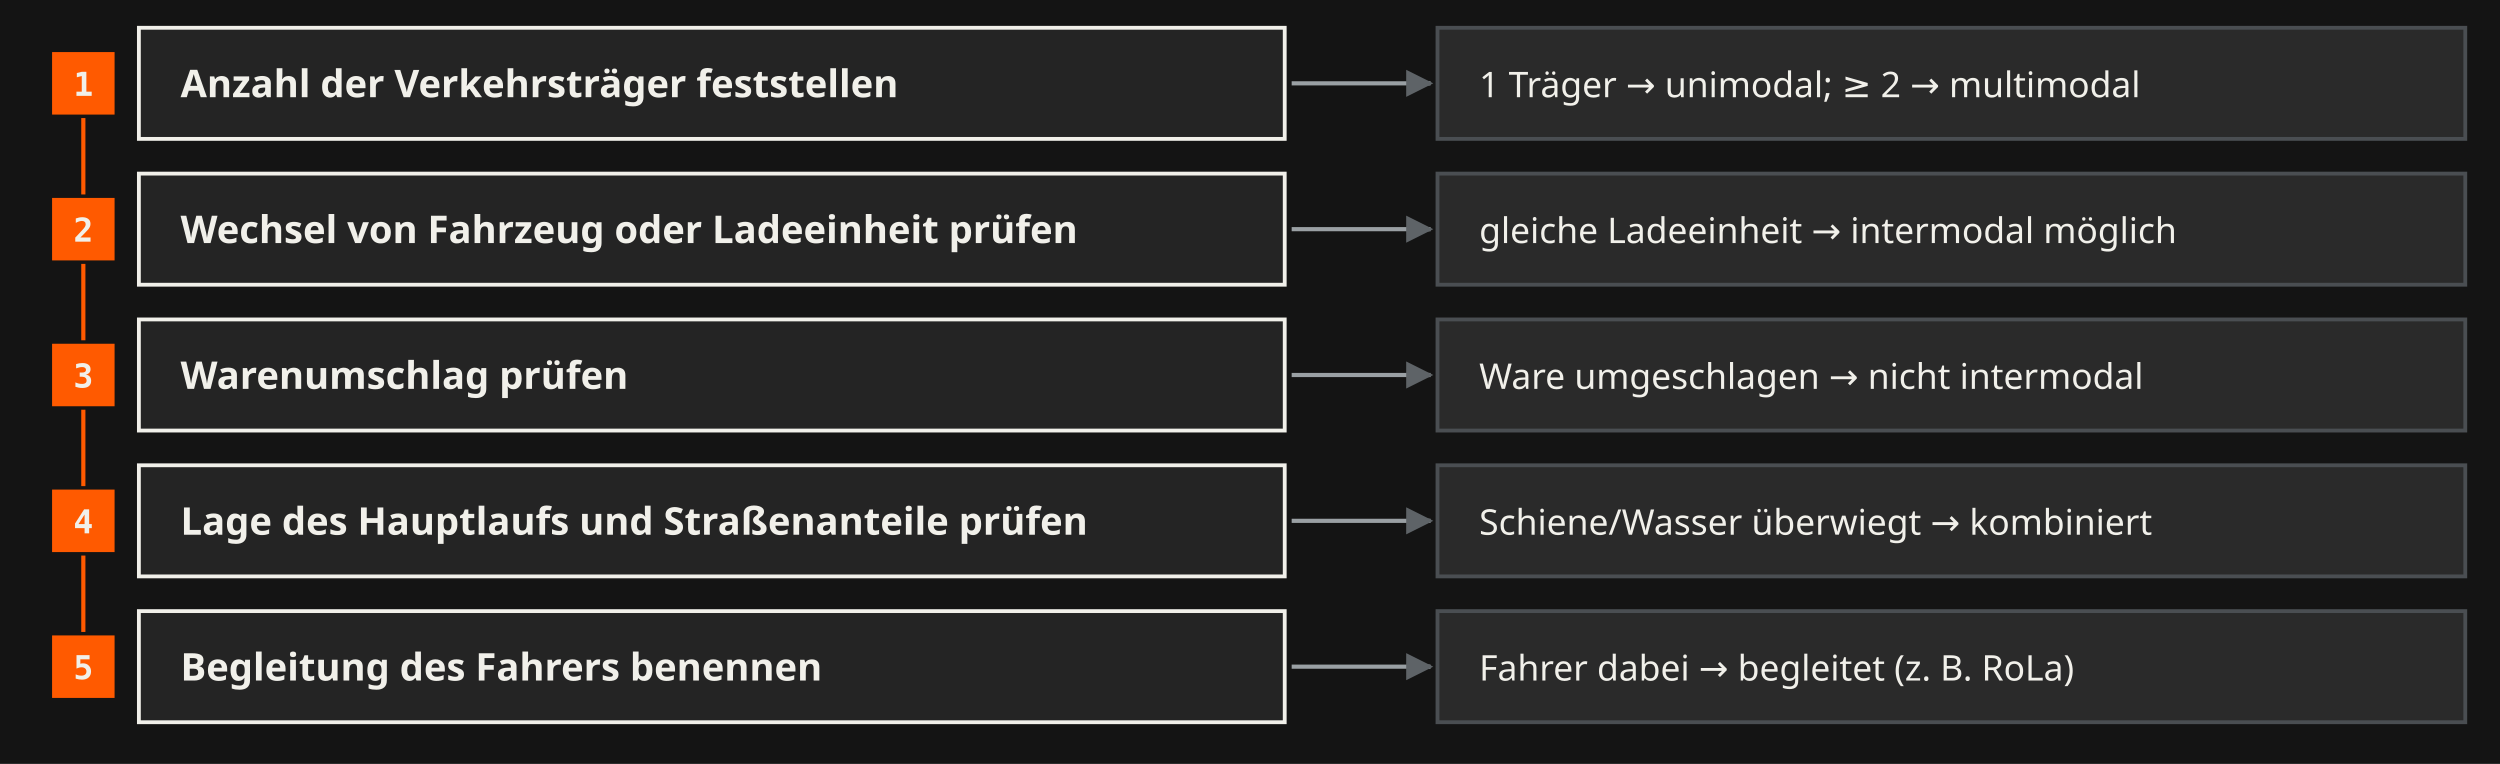
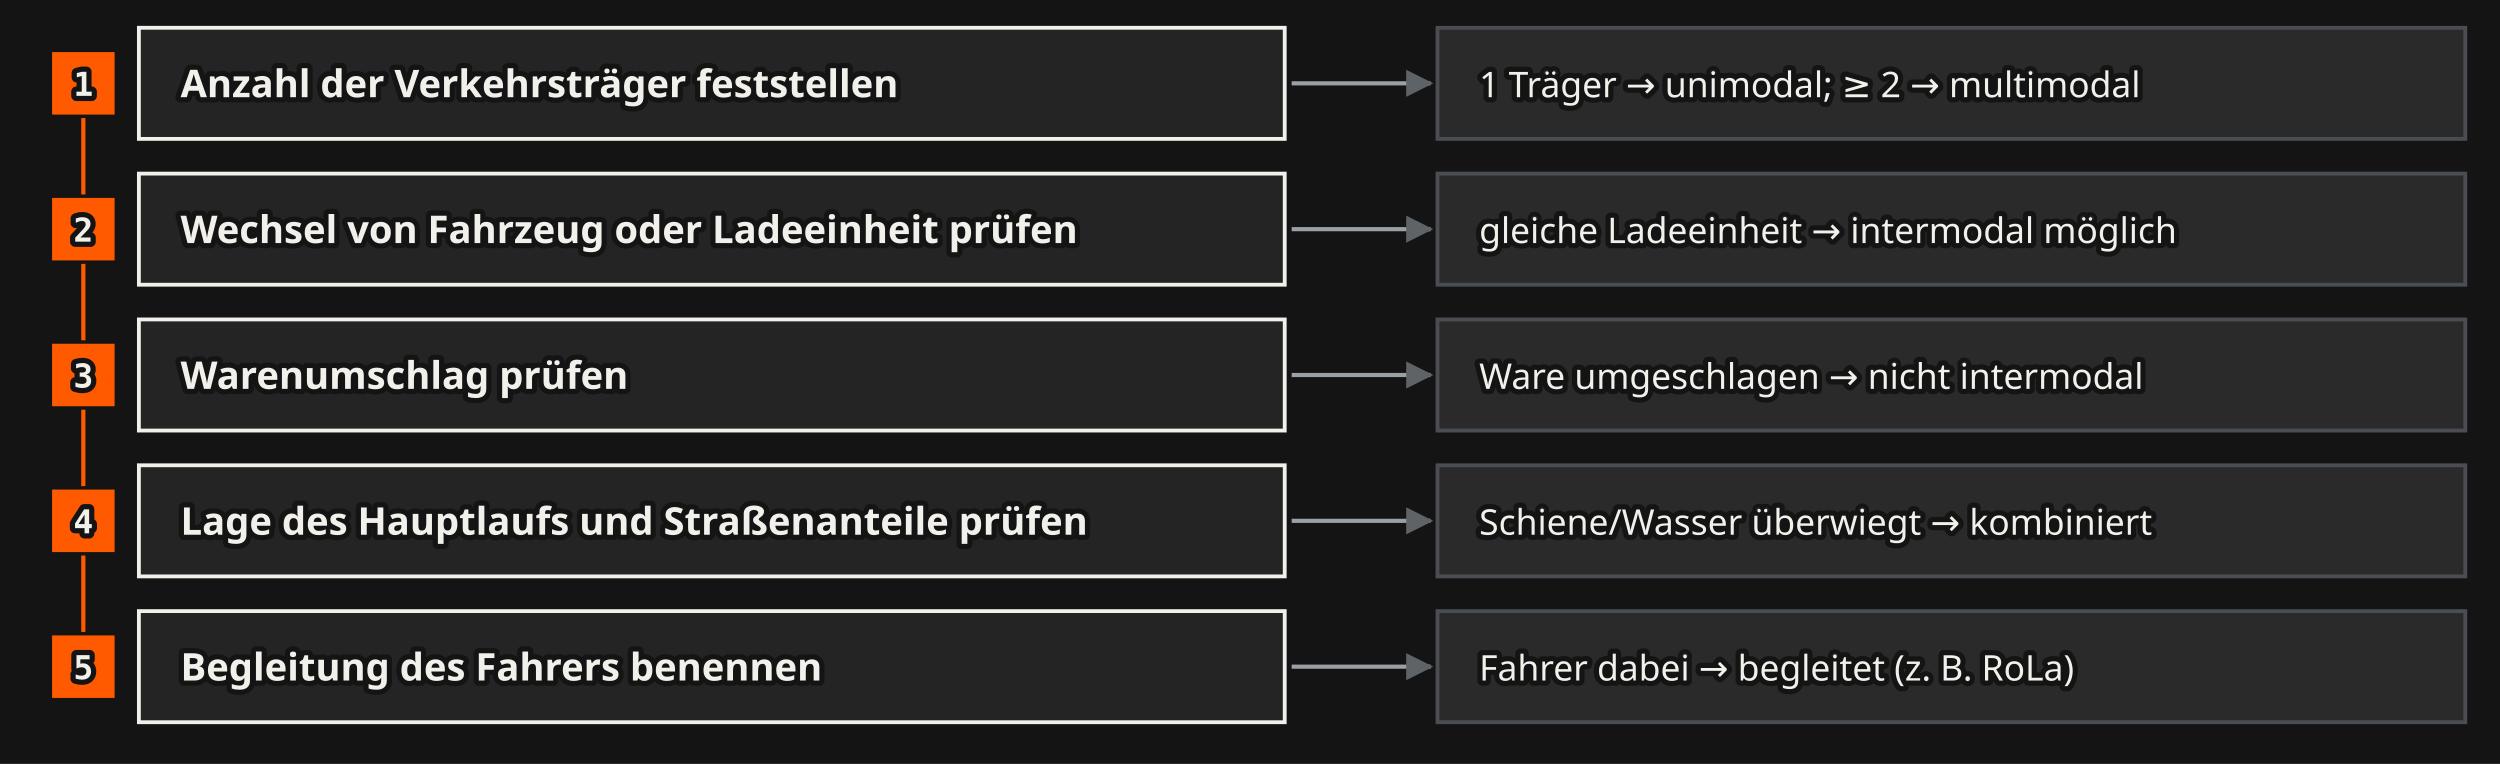
<svg xmlns="http://www.w3.org/2000/svg" viewBox="0 0 720 220" width="100%" font-family="IT, Inter Tight, sans-serif">
  <rect x="0" y="0" width="100%" height="100%" fill="#141414" />
  <defs>
    <marker id="ar" viewBox="0 0 10 10" refX="9" refY="5" markerWidth="6.5" markerHeight="6.5" orient="auto-start-reverse">
      <path d="M0,0 L10,5 L0,10 z" fill="#5E6367" />
    </marker>
    <marker id="arn" viewBox="0 0 10 10" refX="9" refY="5" markerWidth="6.5" markerHeight="6.5" orient="auto-start-reverse">
      <path d="M0,0 L10,5 L0,10 z" fill="#5E6367" />
    </marker>
    <marker id="aro" viewBox="0 0 10 10" refX="9" refY="5" markerWidth="6.5" markerHeight="6.5" orient="auto-start-reverse">
      <path d="M0,0 L10,5 L0,10 z" fill="#FF5A00" />
    </marker>
  </defs>
  <rect x="15" y="15" width="18" height="18" fill="#FF5A00" />
-   <text x="24" y="27.6" font-size="9.5" fill="#F1F0EA" text-anchor="middle" font-weight="600" font-family="JB, JetBrains Mono, monospace" letter-spacing="0">1</text>
  <rect x="40" y="8" width="330" height="32" rx="0" fill="#242424" stroke="#F1F0EA" stroke-width="1.1" />
-   <text x="52" y="28" font-size="11" fill="#F1F0EA" text-anchor="start" font-weight="600">Anzahl der Verkehrsträger feststellen</text>
  <line x1="372" y1="24" x2="412" y2="24" stroke="#9AA0A4" stroke-width="1.2" marker-end="url(#ar)" />
  <rect x="414" y="8" width="296" height="32" rx="0" fill="#2A2A2A" stroke="#4A4E52" stroke-width="1.1" />
-   <text x="426" y="28" font-size="10.2" fill="#F1F0EA" text-anchor="start" font-weight="400">1 Träger → unimodal; ≥ 2 → multimodal</text>
  <line x1="24" y1="34" x2="24" y2="56" stroke="#FF5A00" stroke-width="1.2" />
  <rect x="15" y="57" width="18" height="18" fill="#FF5A00" />
-   <text x="24" y="69.6" font-size="9.5" fill="#F1F0EA" text-anchor="middle" font-weight="600" font-family="JB, JetBrains Mono, monospace" letter-spacing="0">2</text>
  <rect x="40" y="50" width="330" height="32" rx="0" fill="#242424" stroke="#F1F0EA" stroke-width="1.1" />
-   <text x="52" y="70" font-size="11" fill="#F1F0EA" text-anchor="start" font-weight="600">Wechsel von Fahrzeug oder Ladeeinheit prüfen</text>
  <line x1="372" y1="66" x2="412" y2="66" stroke="#9AA0A4" stroke-width="1.2" marker-end="url(#ar)" />
  <rect x="414" y="50" width="296" height="32" rx="0" fill="#2A2A2A" stroke="#4A4E52" stroke-width="1.1" />
-   <text x="426" y="70" font-size="10.2" fill="#F1F0EA" text-anchor="start" font-weight="400">gleiche Ladeeinheit → intermodal möglich</text>
  <line x1="24" y1="76" x2="24" y2="98" stroke="#FF5A00" stroke-width="1.2" />
  <rect x="15" y="99" width="18" height="18" fill="#FF5A00" />
-   <text x="24" y="111.6" font-size="9.5" fill="#F1F0EA" text-anchor="middle" font-weight="600" font-family="JB, JetBrains Mono, monospace" letter-spacing="0">3</text>
  <rect x="40" y="92" width="330" height="32" rx="0" fill="#242424" stroke="#F1F0EA" stroke-width="1.1" />
-   <text x="52" y="112" font-size="11" fill="#F1F0EA" text-anchor="start" font-weight="600">Warenumschlag prüfen</text>
  <line x1="372" y1="108" x2="412" y2="108" stroke="#9AA0A4" stroke-width="1.2" marker-end="url(#ar)" />
  <rect x="414" y="92" width="296" height="32" rx="0" fill="#2A2A2A" stroke="#4A4E52" stroke-width="1.1" />
-   <text x="426" y="112" font-size="10.2" fill="#F1F0EA" text-anchor="start" font-weight="400">Ware umgeschlagen → nicht intermodal</text>
  <line x1="24" y1="118" x2="24" y2="140" stroke="#FF5A00" stroke-width="1.2" />
  <rect x="15" y="141" width="18" height="18" fill="#FF5A00" />
-   <text x="24" y="153.6" font-size="9.5" fill="#F1F0EA" text-anchor="middle" font-weight="600" font-family="JB, JetBrains Mono, monospace" letter-spacing="0">4</text>
  <rect x="40" y="134" width="330" height="32" rx="0" fill="#242424" stroke="#F1F0EA" stroke-width="1.1" />
-   <text x="52" y="154" font-size="11" fill="#F1F0EA" text-anchor="start" font-weight="600">Lage des Hauptlaufs und Straßenanteile prüfen</text>
  <line x1="372" y1="150" x2="412" y2="150" stroke="#9AA0A4" stroke-width="1.2" marker-end="url(#ar)" />
  <rect x="414" y="134" width="296" height="32" rx="0" fill="#2A2A2A" stroke="#4A4E52" stroke-width="1.1" />
-   <text x="426" y="154" font-size="10.2" fill="#F1F0EA" text-anchor="start" font-weight="400">Schiene/Wasser überwiegt → kombiniert</text>
  <line x1="24" y1="160" x2="24" y2="182" stroke="#FF5A00" stroke-width="1.2" />
  <rect x="15" y="183" width="18" height="18" fill="#FF5A00" />
-   <text x="24" y="195.6" font-size="9.5" fill="#F1F0EA" text-anchor="middle" font-weight="600" font-family="JB, JetBrains Mono, monospace" letter-spacing="0">5</text>
  <rect x="40" y="176" width="330" height="32" rx="0" fill="#242424" stroke="#F1F0EA" stroke-width="1.1" />
-   <text x="52" y="196" font-size="11" fill="#F1F0EA" text-anchor="start" font-weight="600">Begleitung des Fahrers benennen</text>
  <line x1="372" y1="192" x2="412" y2="192" stroke="#9AA0A4" stroke-width="1.2" marker-end="url(#ar)" />
  <rect x="414" y="176" width="296" height="32" rx="0" fill="#2A2A2A" stroke="#4A4E52" stroke-width="1.1" />
-   <text x="426" y="196" font-size="10.2" fill="#F1F0EA" text-anchor="start" font-weight="400">Fahrer dabei → begleitet (z. B. RoLa)</text>
+   <text stroke="#141414" stroke-width="3" stroke-linejoin="round" paint-order="stroke" x="24" y="27.6" font-size="9.5" fill="#F1F0EA" text-anchor="middle" font-weight="600" font-family="JB, JetBrains Mono, monospace" letter-spacing="0">1</text>
+   <text stroke="#141414" stroke-width="3" stroke-linejoin="round" paint-order="stroke" x="52" y="28" font-size="11" fill="#F1F0EA" text-anchor="start" font-weight="600">Anzahl der Verkehrsträger feststellen</text>
+   <text stroke="#141414" stroke-width="3" stroke-linejoin="round" paint-order="stroke" x="426" y="28" font-size="10.2" fill="#F1F0EA" text-anchor="start" font-weight="400">1 Träger → unimodal; ≥ 2 → multimodal</text>
+   <text stroke="#141414" stroke-width="3" stroke-linejoin="round" paint-order="stroke" x="24" y="69.6" font-size="9.5" fill="#F1F0EA" text-anchor="middle" font-weight="600" font-family="JB, JetBrains Mono, monospace" letter-spacing="0">2</text>
+   <text stroke="#141414" stroke-width="3" stroke-linejoin="round" paint-order="stroke" x="52" y="70" font-size="11" fill="#F1F0EA" text-anchor="start" font-weight="600">Wechsel von Fahrzeug oder Ladeeinheit prüfen</text>
+   <text stroke="#141414" stroke-width="3" stroke-linejoin="round" paint-order="stroke" x="426" y="70" font-size="10.2" fill="#F1F0EA" text-anchor="start" font-weight="400">gleiche Ladeeinheit → intermodal möglich</text>
+   <text stroke="#141414" stroke-width="3" stroke-linejoin="round" paint-order="stroke" x="24" y="111.6" font-size="9.5" fill="#F1F0EA" text-anchor="middle" font-weight="600" font-family="JB, JetBrains Mono, monospace" letter-spacing="0">3</text>
+   <text stroke="#141414" stroke-width="3" stroke-linejoin="round" paint-order="stroke" x="52" y="112" font-size="11" fill="#F1F0EA" text-anchor="start" font-weight="600">Warenumschlag prüfen</text>
+   <text stroke="#141414" stroke-width="3" stroke-linejoin="round" paint-order="stroke" x="426" y="112" font-size="10.2" fill="#F1F0EA" text-anchor="start" font-weight="400">Ware umgeschlagen → nicht intermodal</text>
+   <text stroke="#141414" stroke-width="3" stroke-linejoin="round" paint-order="stroke" x="24" y="153.6" font-size="9.5" fill="#F1F0EA" text-anchor="middle" font-weight="600" font-family="JB, JetBrains Mono, monospace" letter-spacing="0">4</text>
+   <text stroke="#141414" stroke-width="3" stroke-linejoin="round" paint-order="stroke" x="52" y="154" font-size="11" fill="#F1F0EA" text-anchor="start" font-weight="600">Lage des Hauptlaufs und Straßenanteile prüfen</text>
+   <text stroke="#141414" stroke-width="3" stroke-linejoin="round" paint-order="stroke" x="426" y="154" font-size="10.2" fill="#F1F0EA" text-anchor="start" font-weight="400">Schiene/Wasser überwiegt → kombiniert</text>
+   <text stroke="#141414" stroke-width="3" stroke-linejoin="round" paint-order="stroke" x="24" y="195.6" font-size="9.5" fill="#F1F0EA" text-anchor="middle" font-weight="600" font-family="JB, JetBrains Mono, monospace" letter-spacing="0">5</text>
+   <text stroke="#141414" stroke-width="3" stroke-linejoin="round" paint-order="stroke" x="52" y="196" font-size="11" fill="#F1F0EA" text-anchor="start" font-weight="600">Begleitung des Fahrers benennen</text>
+   <text stroke="#141414" stroke-width="3" stroke-linejoin="round" paint-order="stroke" x="426" y="196" font-size="10.2" fill="#F1F0EA" text-anchor="start" font-weight="400">Fahrer dabei → begleitet (z. B. RoLa)</text>
</svg>
